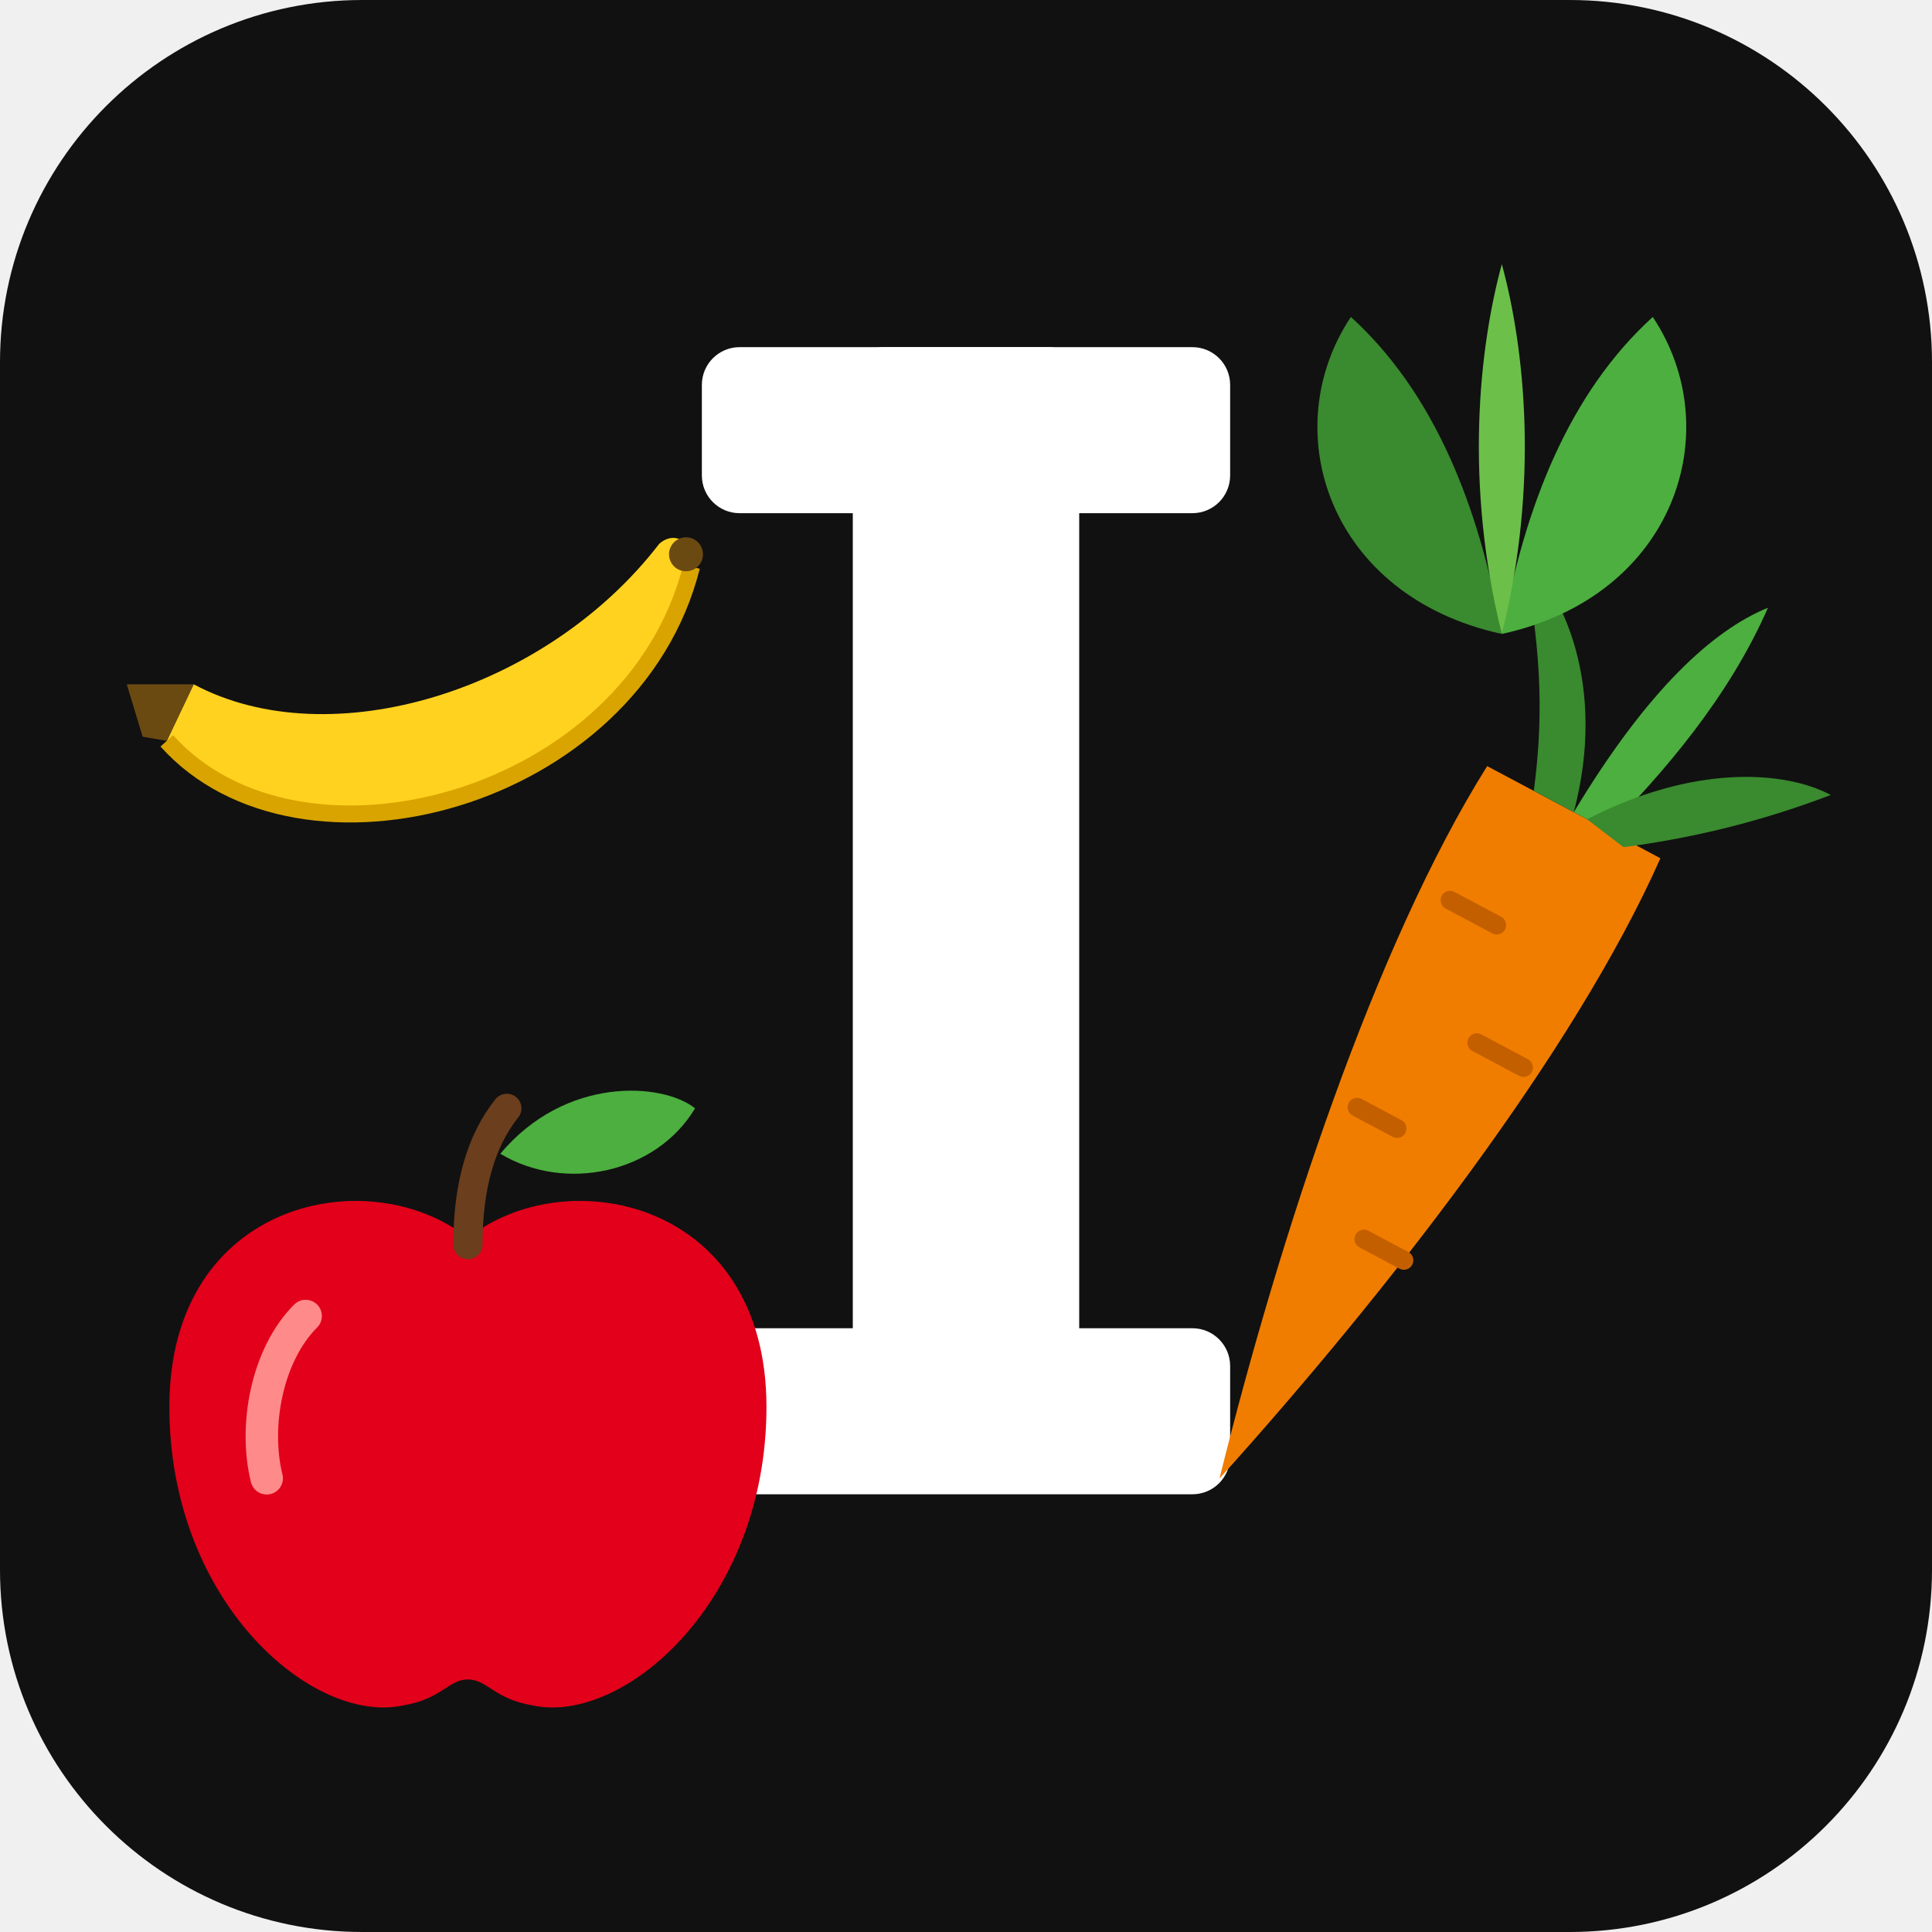
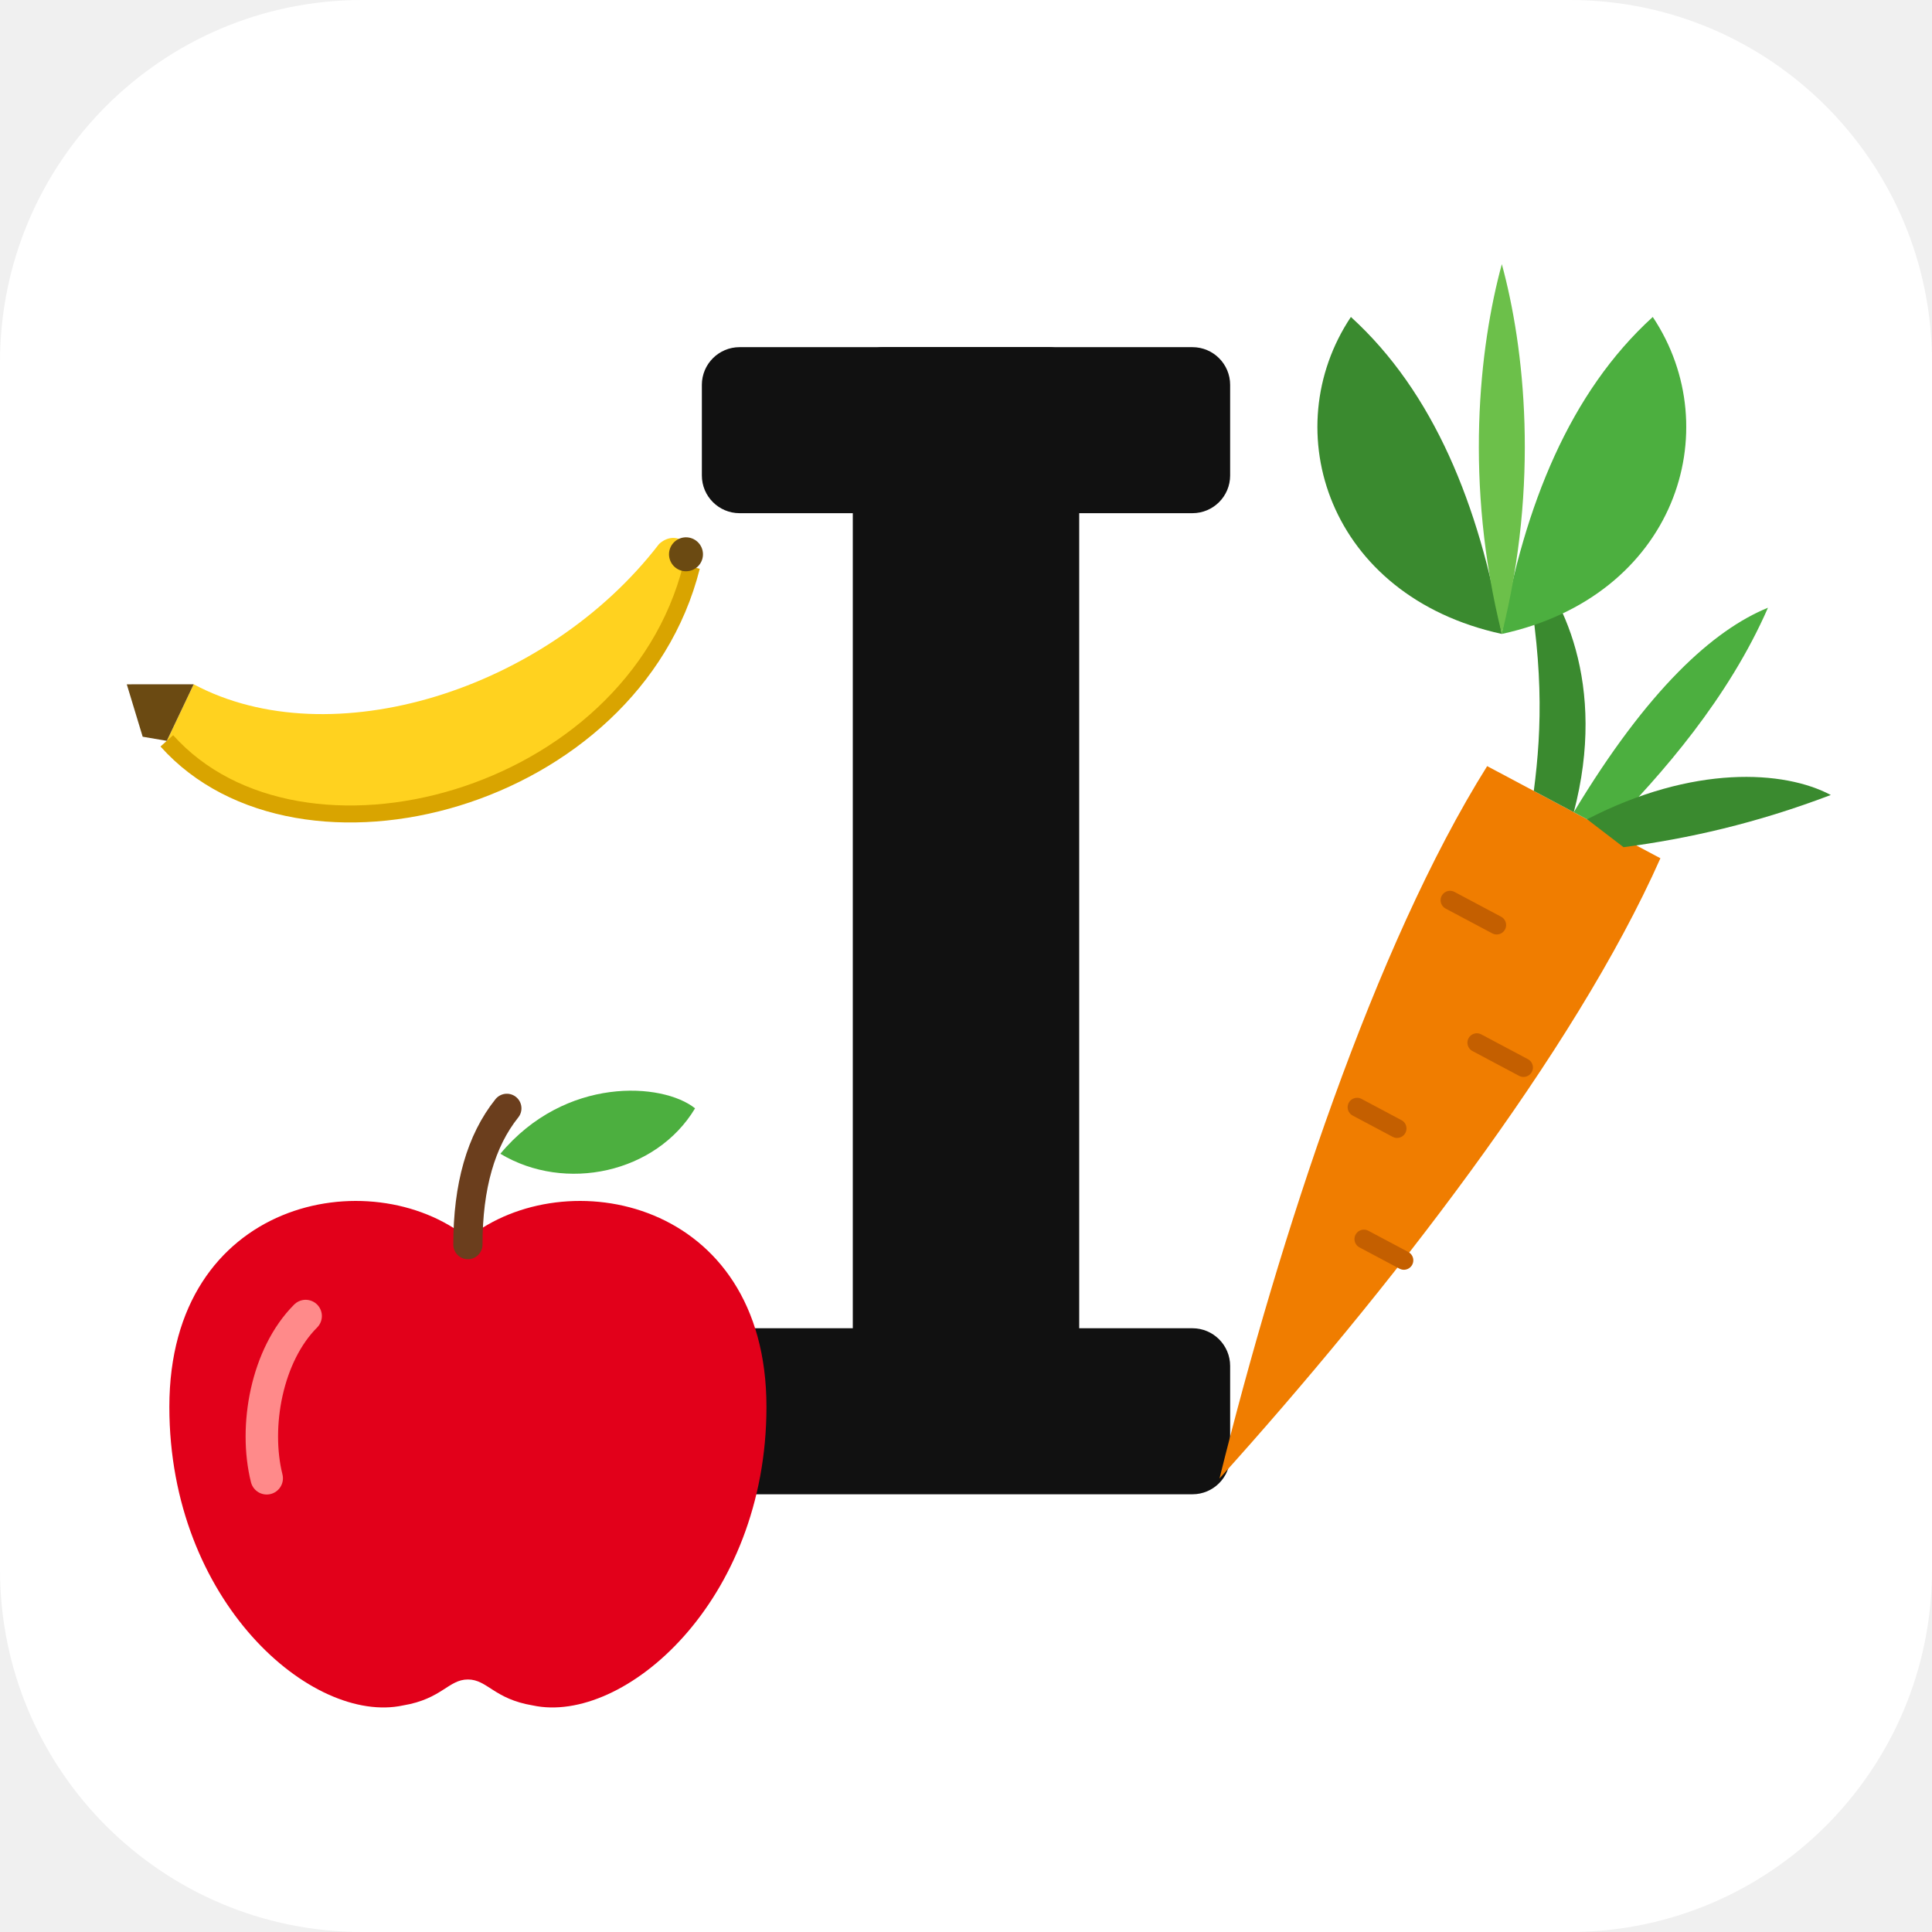
<svg xmlns="http://www.w3.org/2000/svg" viewBox="0 0 512 512" width="512" height="512">
-   <rect width="512" height="512" rx="96" fill="#111111" />
-   <g fill="#ffffff">
+   <rect width="512" height="512" rx="96" fill="#ffffff" />
+   <g fill="#111111">
    <rect x="186" y="92" width="140" height="44" rx="10" />
    <rect x="226" y="92" width="60" height="300" rx="8" />
    <rect x="186" y="352" width="140" height="44" rx="10" />
  </g>
  <g transform="translate(372 300) rotate(28)">
    <path d="M -26 -96 C -30 -40 -16 40 0 104 C 16 40 30 -40 26 -96 Z" fill="#f07d00" />
    <path d="M -18 -60 h 14 M 6 -30 h 14 M -14 0 h 12 M 4 30 h 12" stroke="#c45f00" stroke-width="5" stroke-linecap="round" />
    <path d="M 0 -96 C -8 -130 -30 -146 -44 -150 C -26 -128 -18 -112 -12 -96 Z" fill="#3a8a2f" />
    <path d="M 0 -96 C 2 -134 10 -156 20 -168 C 22 -142 16 -116 10 -96 Z" fill="#4caf3f" />
    <path d="M 4 -96 C 22 -122 44 -132 58 -132 C 44 -116 30 -104 16 -94 Z" fill="#3a8a2f" />
  </g>
  <g transform="translate(124 378) scale(0.86)">
    <path d="M 0 -58 C -30 -82 -92 -70 -92 -6 C -92 54 -48 92 -20 86 C -8 84 -6 78 0 78 C 6 78 8 84 20 86 C 48 92 92 54 92 -6 C 92 -70 30 -82 0 -58 Z" fill="#e2001a" />
    <path d="M -50 -34 C -62 -22 -66 0 -62 16" stroke="#ff8a8a" stroke-width="10" stroke-linecap="round" fill="none" />
    <path d="M 0 -56 C 0 -74 4 -88 12 -98" stroke="#6b3e1d" stroke-width="9" stroke-linecap="round" fill="none" />
    <path d="M 10 -84 C 30 -108 60 -106 70 -98 C 58 -78 30 -72 10 -84 Z" fill="#4caf3f" />
  </g>
  <g transform="translate(112 176) rotate(-24) scale(0.9)">
    <path d="M -78 -10 C -60 46 40 62 84 6 C 88 0 84 -6 78 -4 C 30 22 -36 14 -64 -22 Z" fill="#ffd21f" />
    <path d="M -78 -10 C -60 46 40 62 84 6" stroke="#d9a400" stroke-width="5" fill="none" />
    <path d="M -64 -22 L -82 -30 L -84 -14 L -78 -10 Z" fill="#6b4a12" />
    <circle cx="84" cy="2" r="5" fill="#6b4a12" />
  </g>
  <g transform="translate(398 128)">
    <path d="M 0 40 C -46 30 -60 -14 -40 -44 C -18 -24 -6 6 0 40 Z" fill="#3a8a2f" />
    <path d="M 0 40 C 46 30 60 -14 40 -44 C 18 -24 6 6 0 40 Z" fill="#4caf3f" />
    <path d="M 0 40 C -10 0 -6 -36 0 -58 C 6 -36 10 0 0 40 Z" fill="#6cc04a" />
  </g>
</svg>
